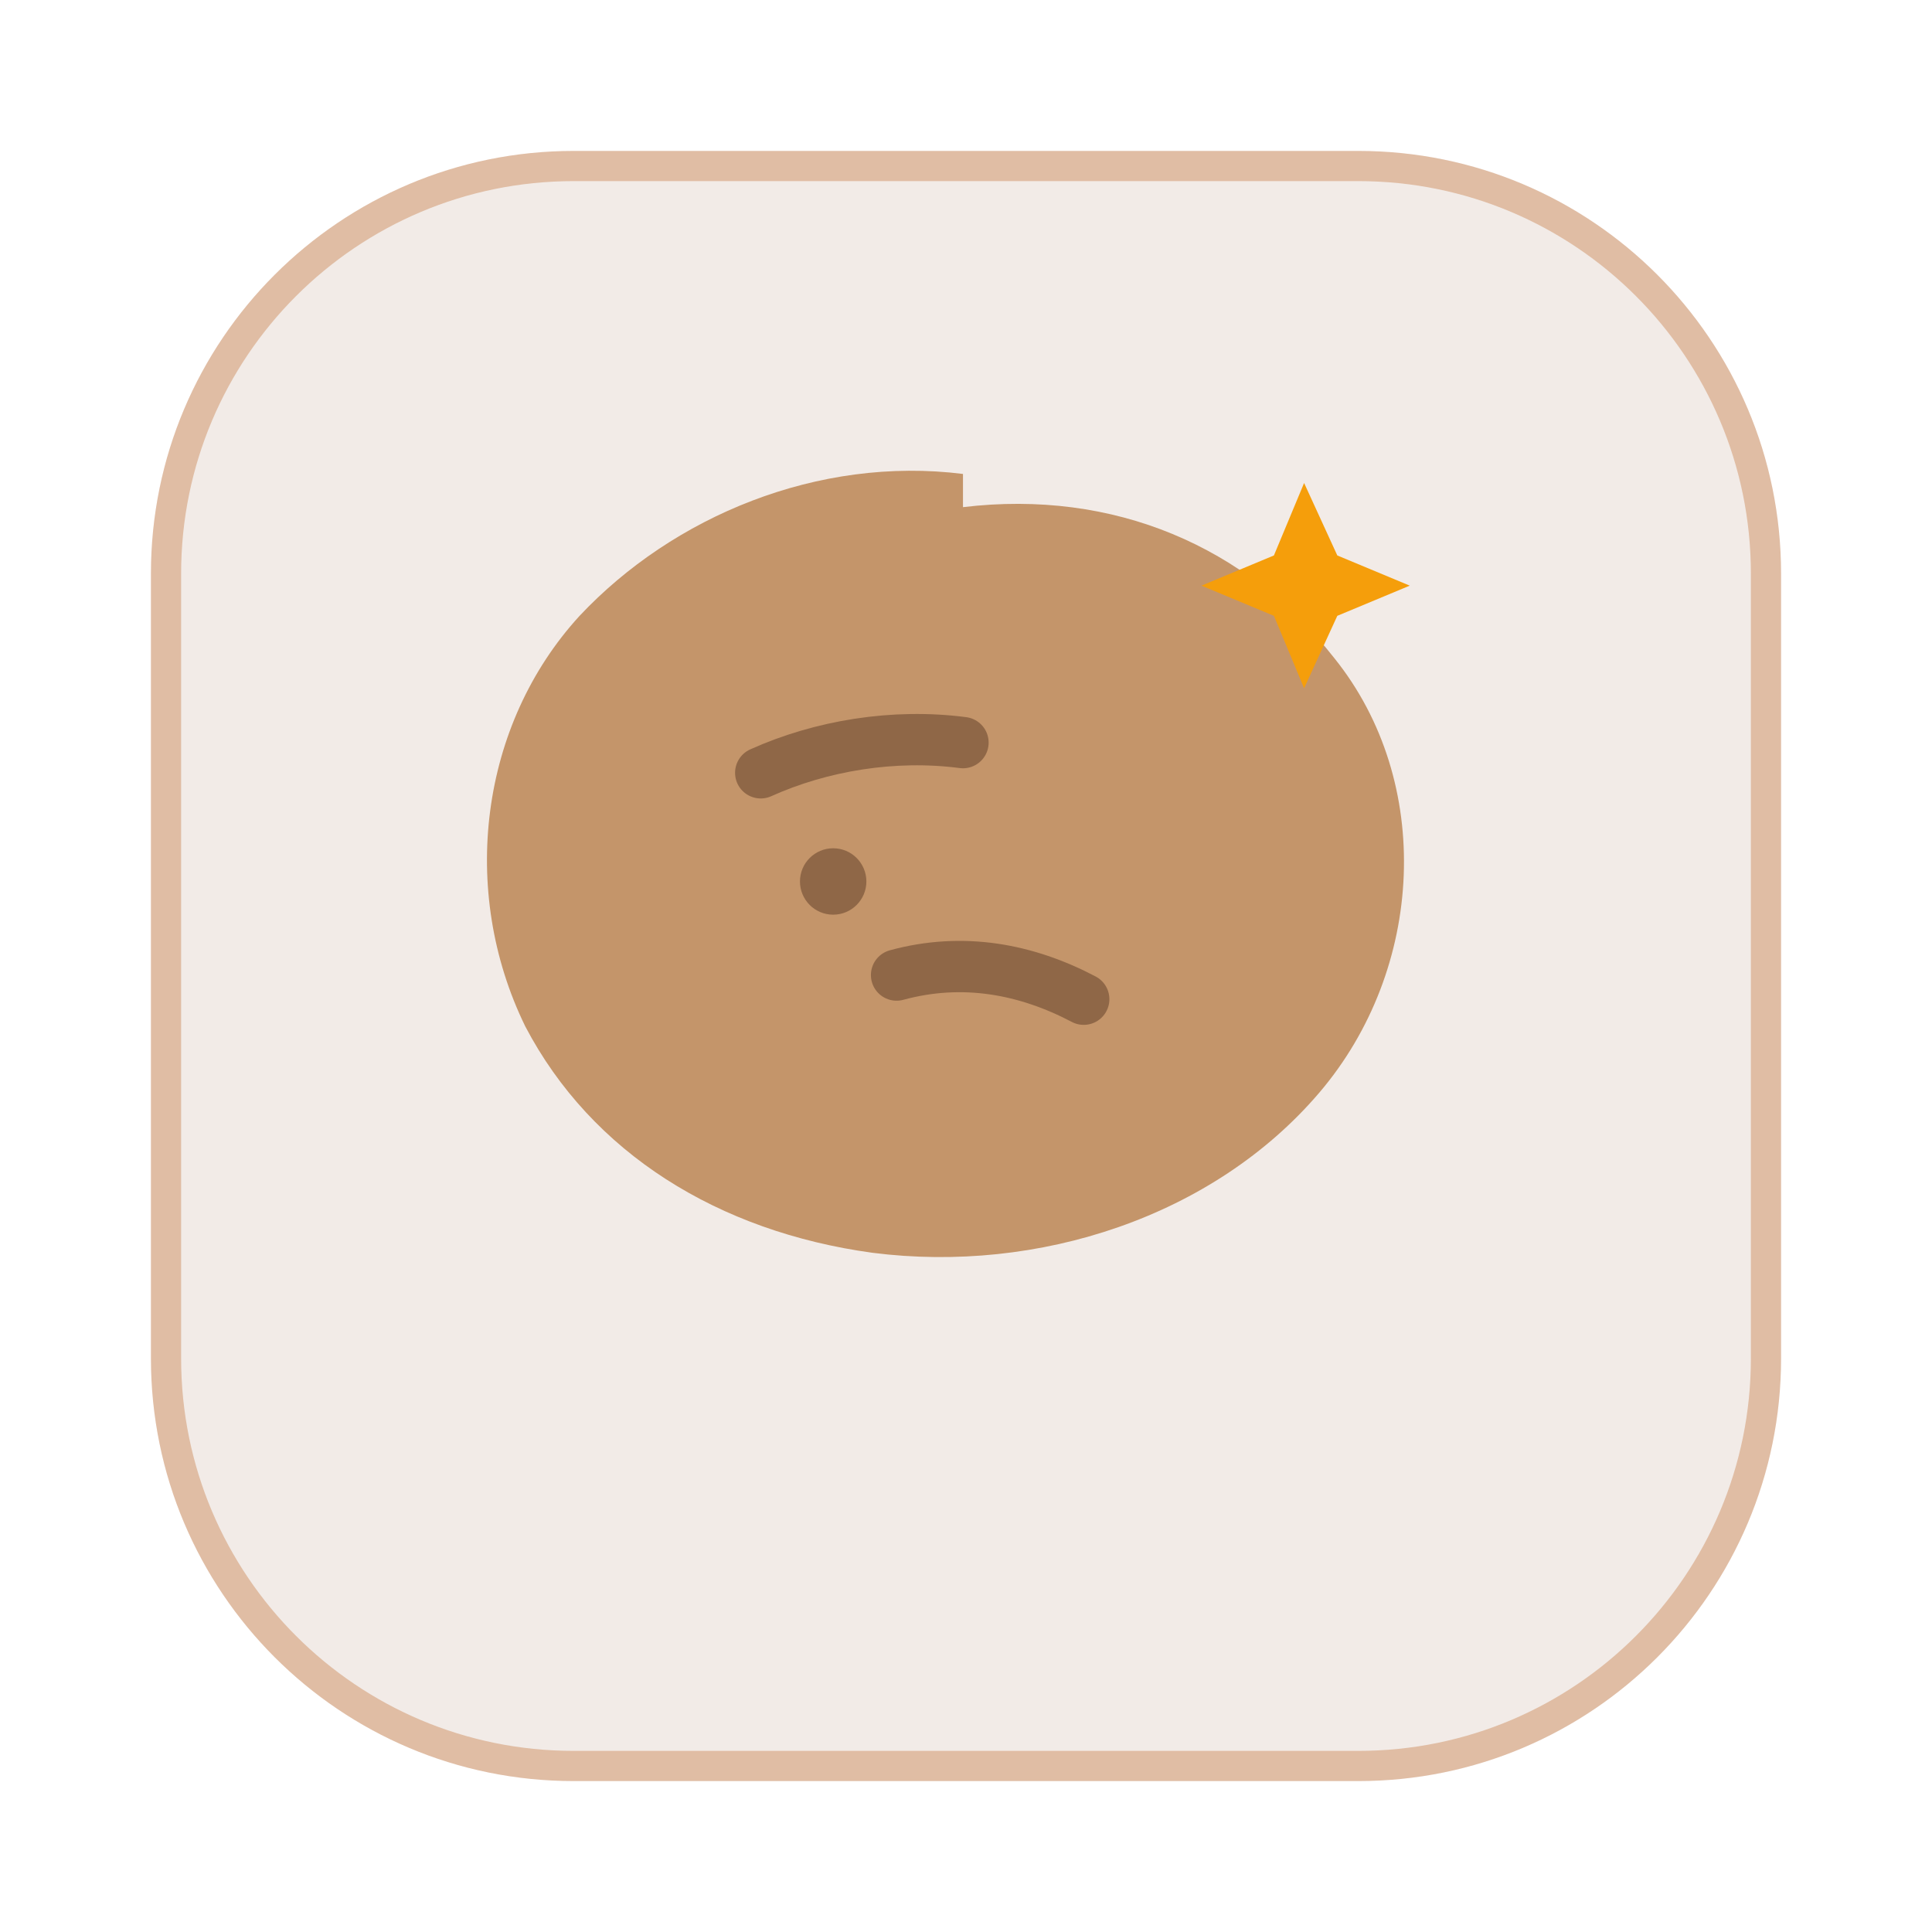
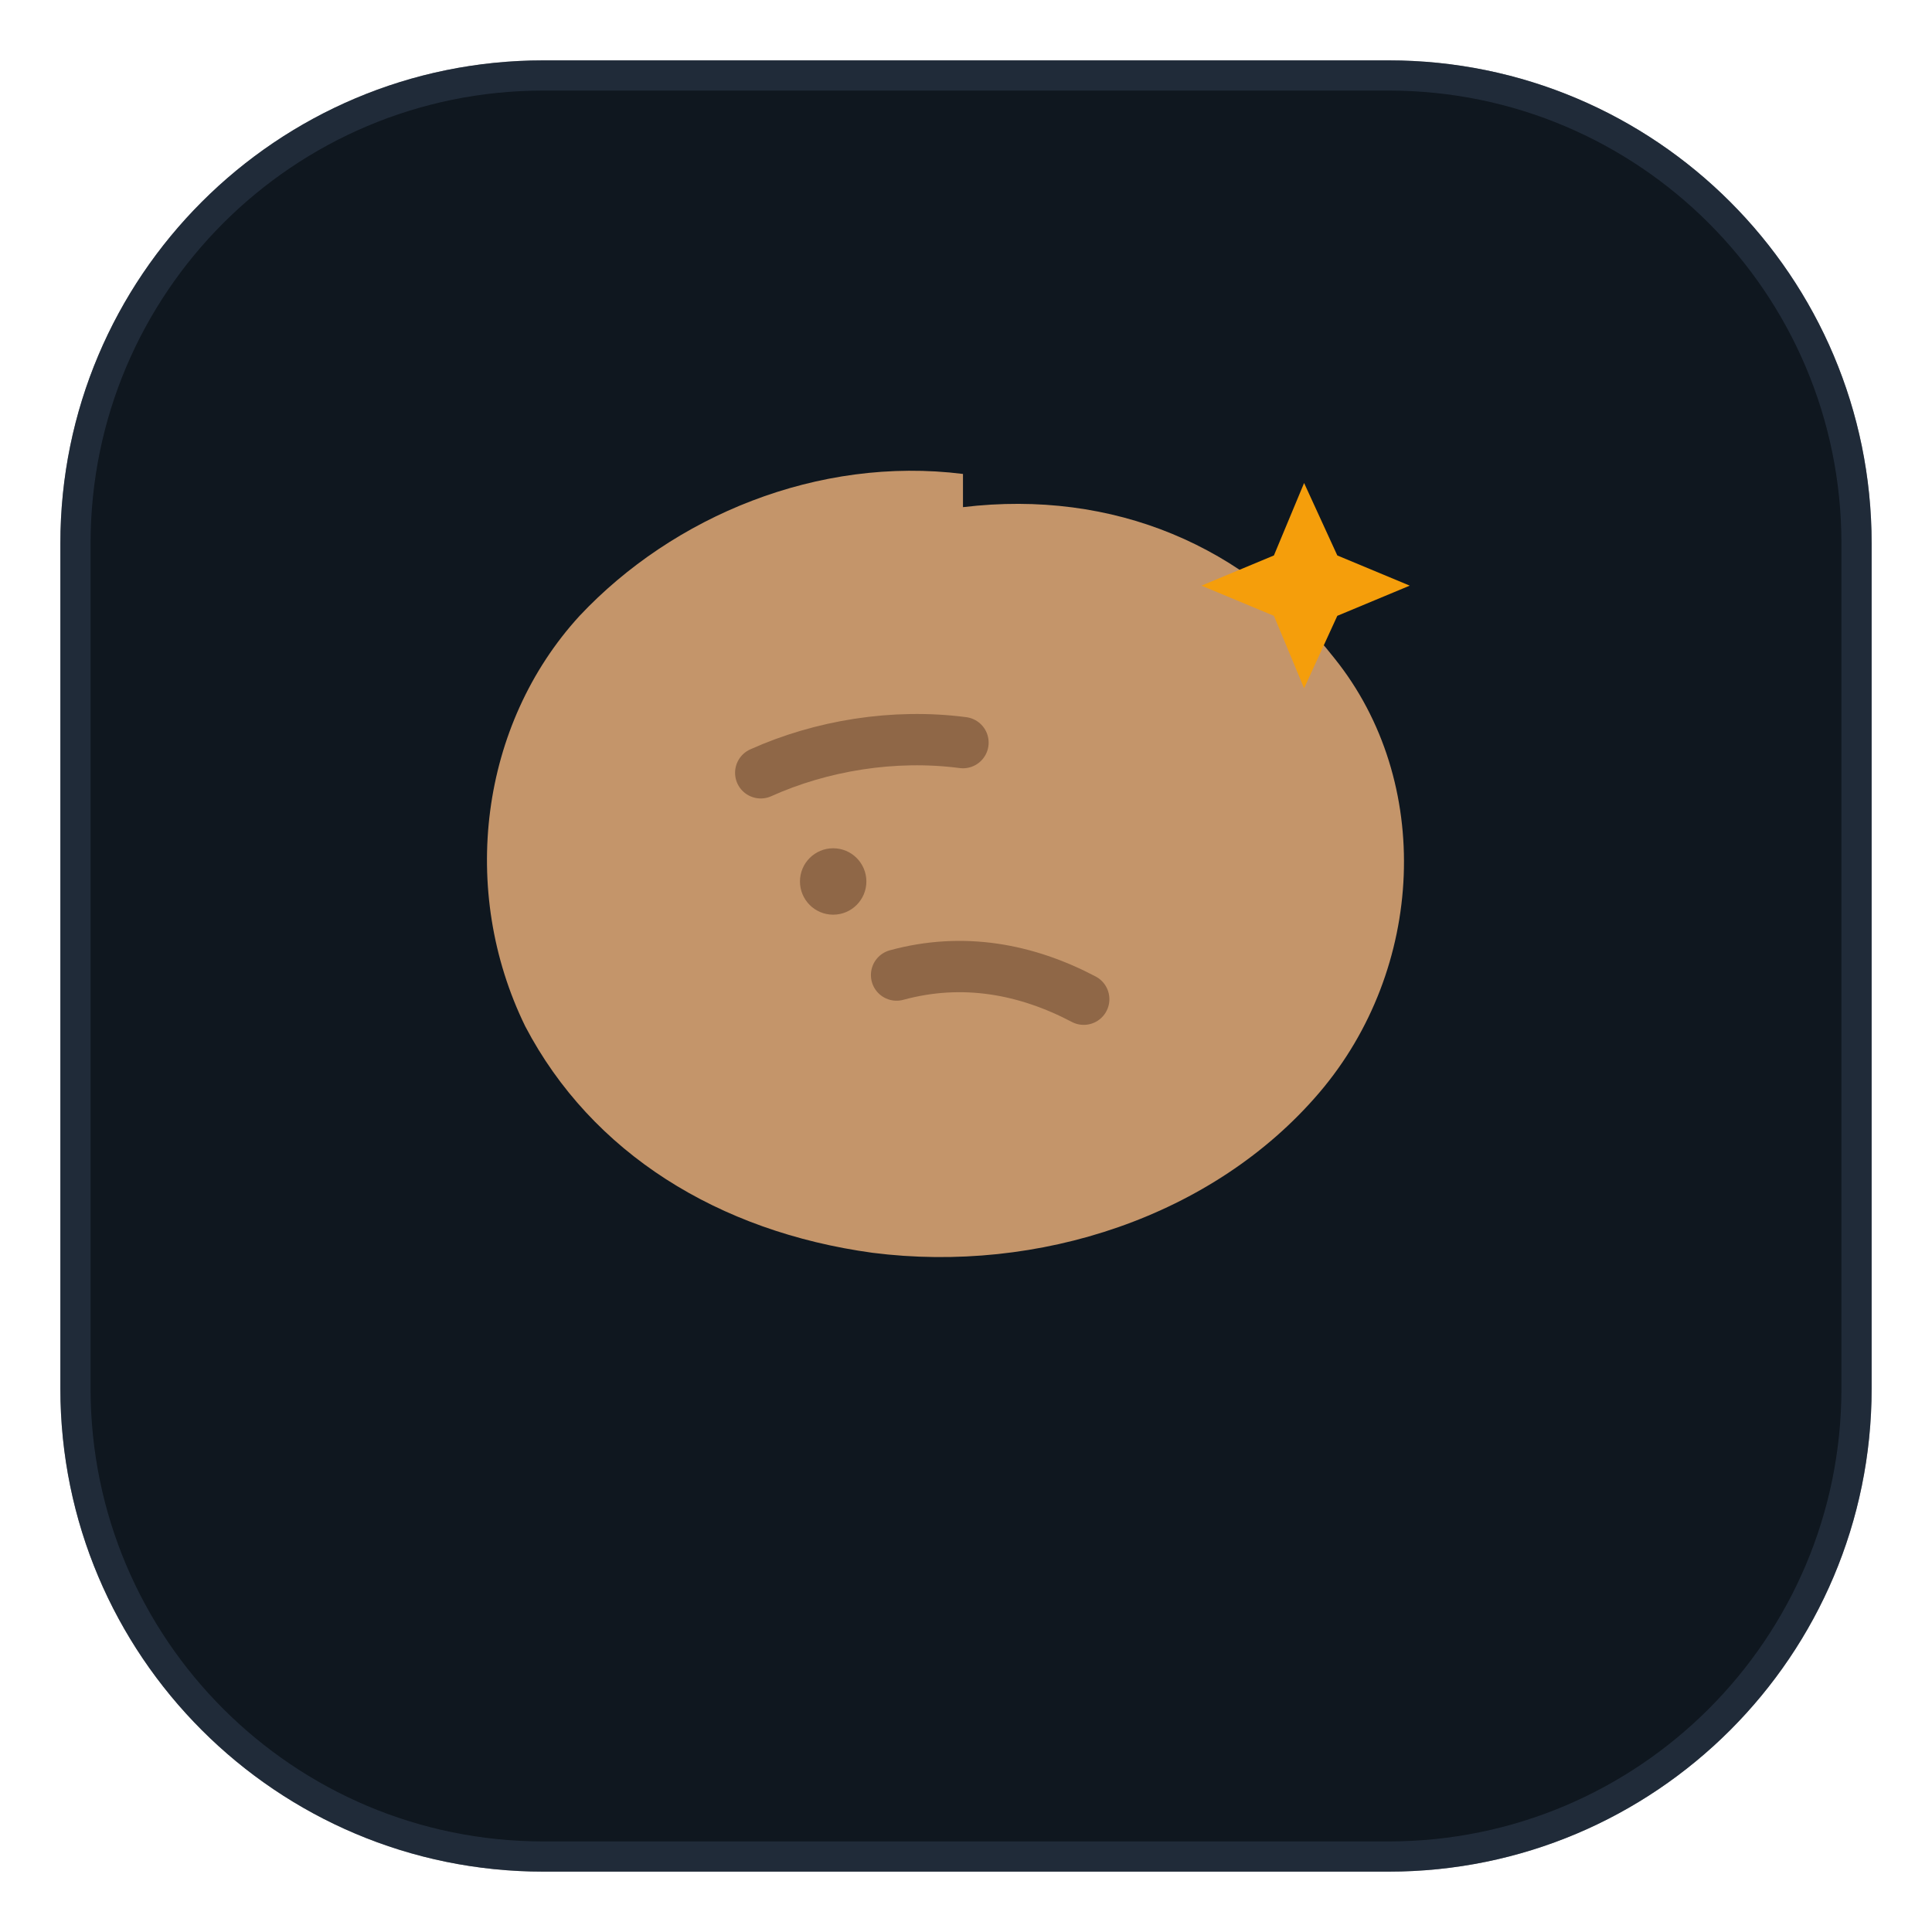
<svg xmlns="http://www.w3.org/2000/svg" width="64" height="64" viewBox="0 0 64 64" fill="none">
-   <rect x="5" y="5" width="54" height="54" rx="14" fill="#78350f" fill-opacity="0.10" />
-   <rect x="5.5" y="5.5" width="53" height="53" rx="13.5" stroke="#b45309" stroke-opacity="0.30" />
+   <rect x="2" y="2" width="60" height="60" rx="16" fill="#0f171f" />
+   <rect x="2.5" y="2.5" width="59" height="59" rx="15.5" stroke="#334155" stroke-opacity="0.5" />
  <g transform="translate(14 14)">
    <path d="M17.9 2.8c5-.6 9.4 1.3 12.3 5 3.3 4.1 3 10.3-.5 14.4-3.5 4.1-9.3 6-14.8 5.3-5.1-.7-9.3-3.3-11.5-7.5-2.2-4.5-1.5-10 1.8-13.6 3.1-3.3 7.9-5.3 12.7-4.7Z" fill="#c4956a" />
    <path d="M11.2 11.6c2-.9 4.4-1.3 6.7-1" stroke="#8f6747" stroke-width="1.7" stroke-linecap="round" />
    <path d="M15.7 18.3c2.2-.6 4.3-.2 6.2.8" stroke="#8f6747" stroke-width="1.7" stroke-linecap="round" />
    <circle cx="13.6" cy="15.2" r="1.1" fill="#8f6747" />
    <path d="m29.2 2 1.1 2.4 2.4 1-2.4 1-1.1 2.4-1-2.4-2.4-1 2.4-1 1-2.4Z" fill="#f59e0b" />
  </g>
</svg>
